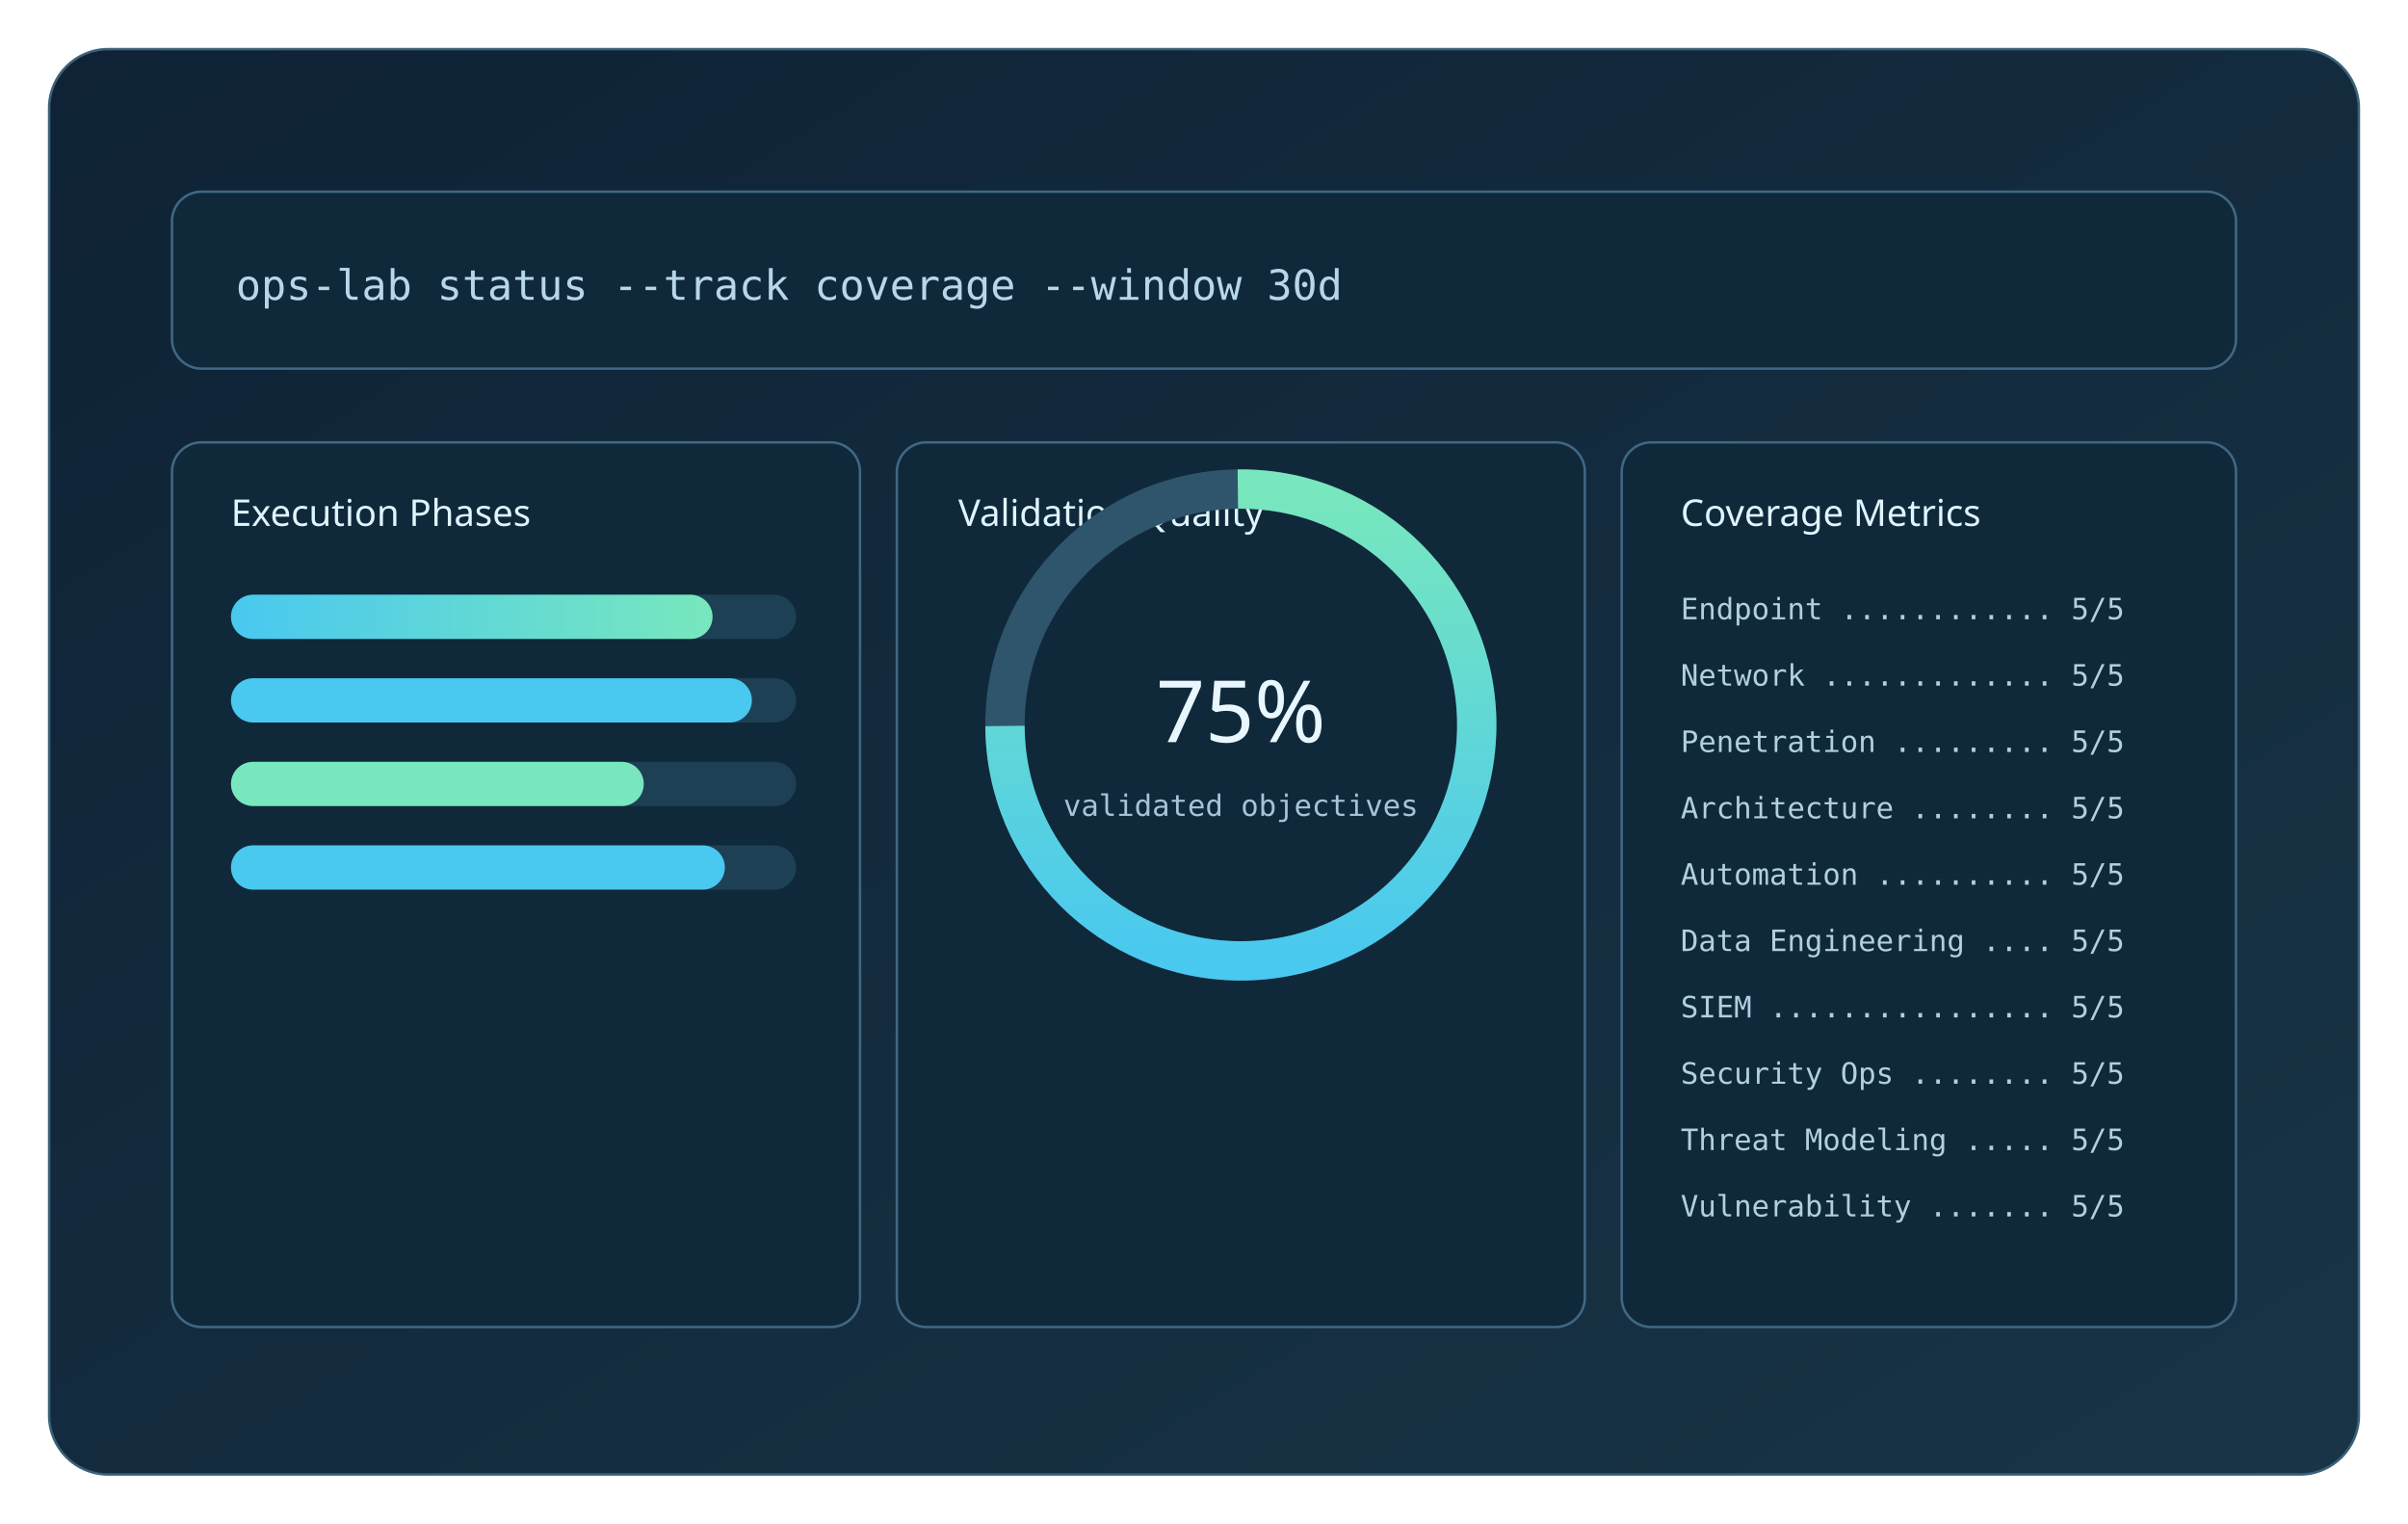
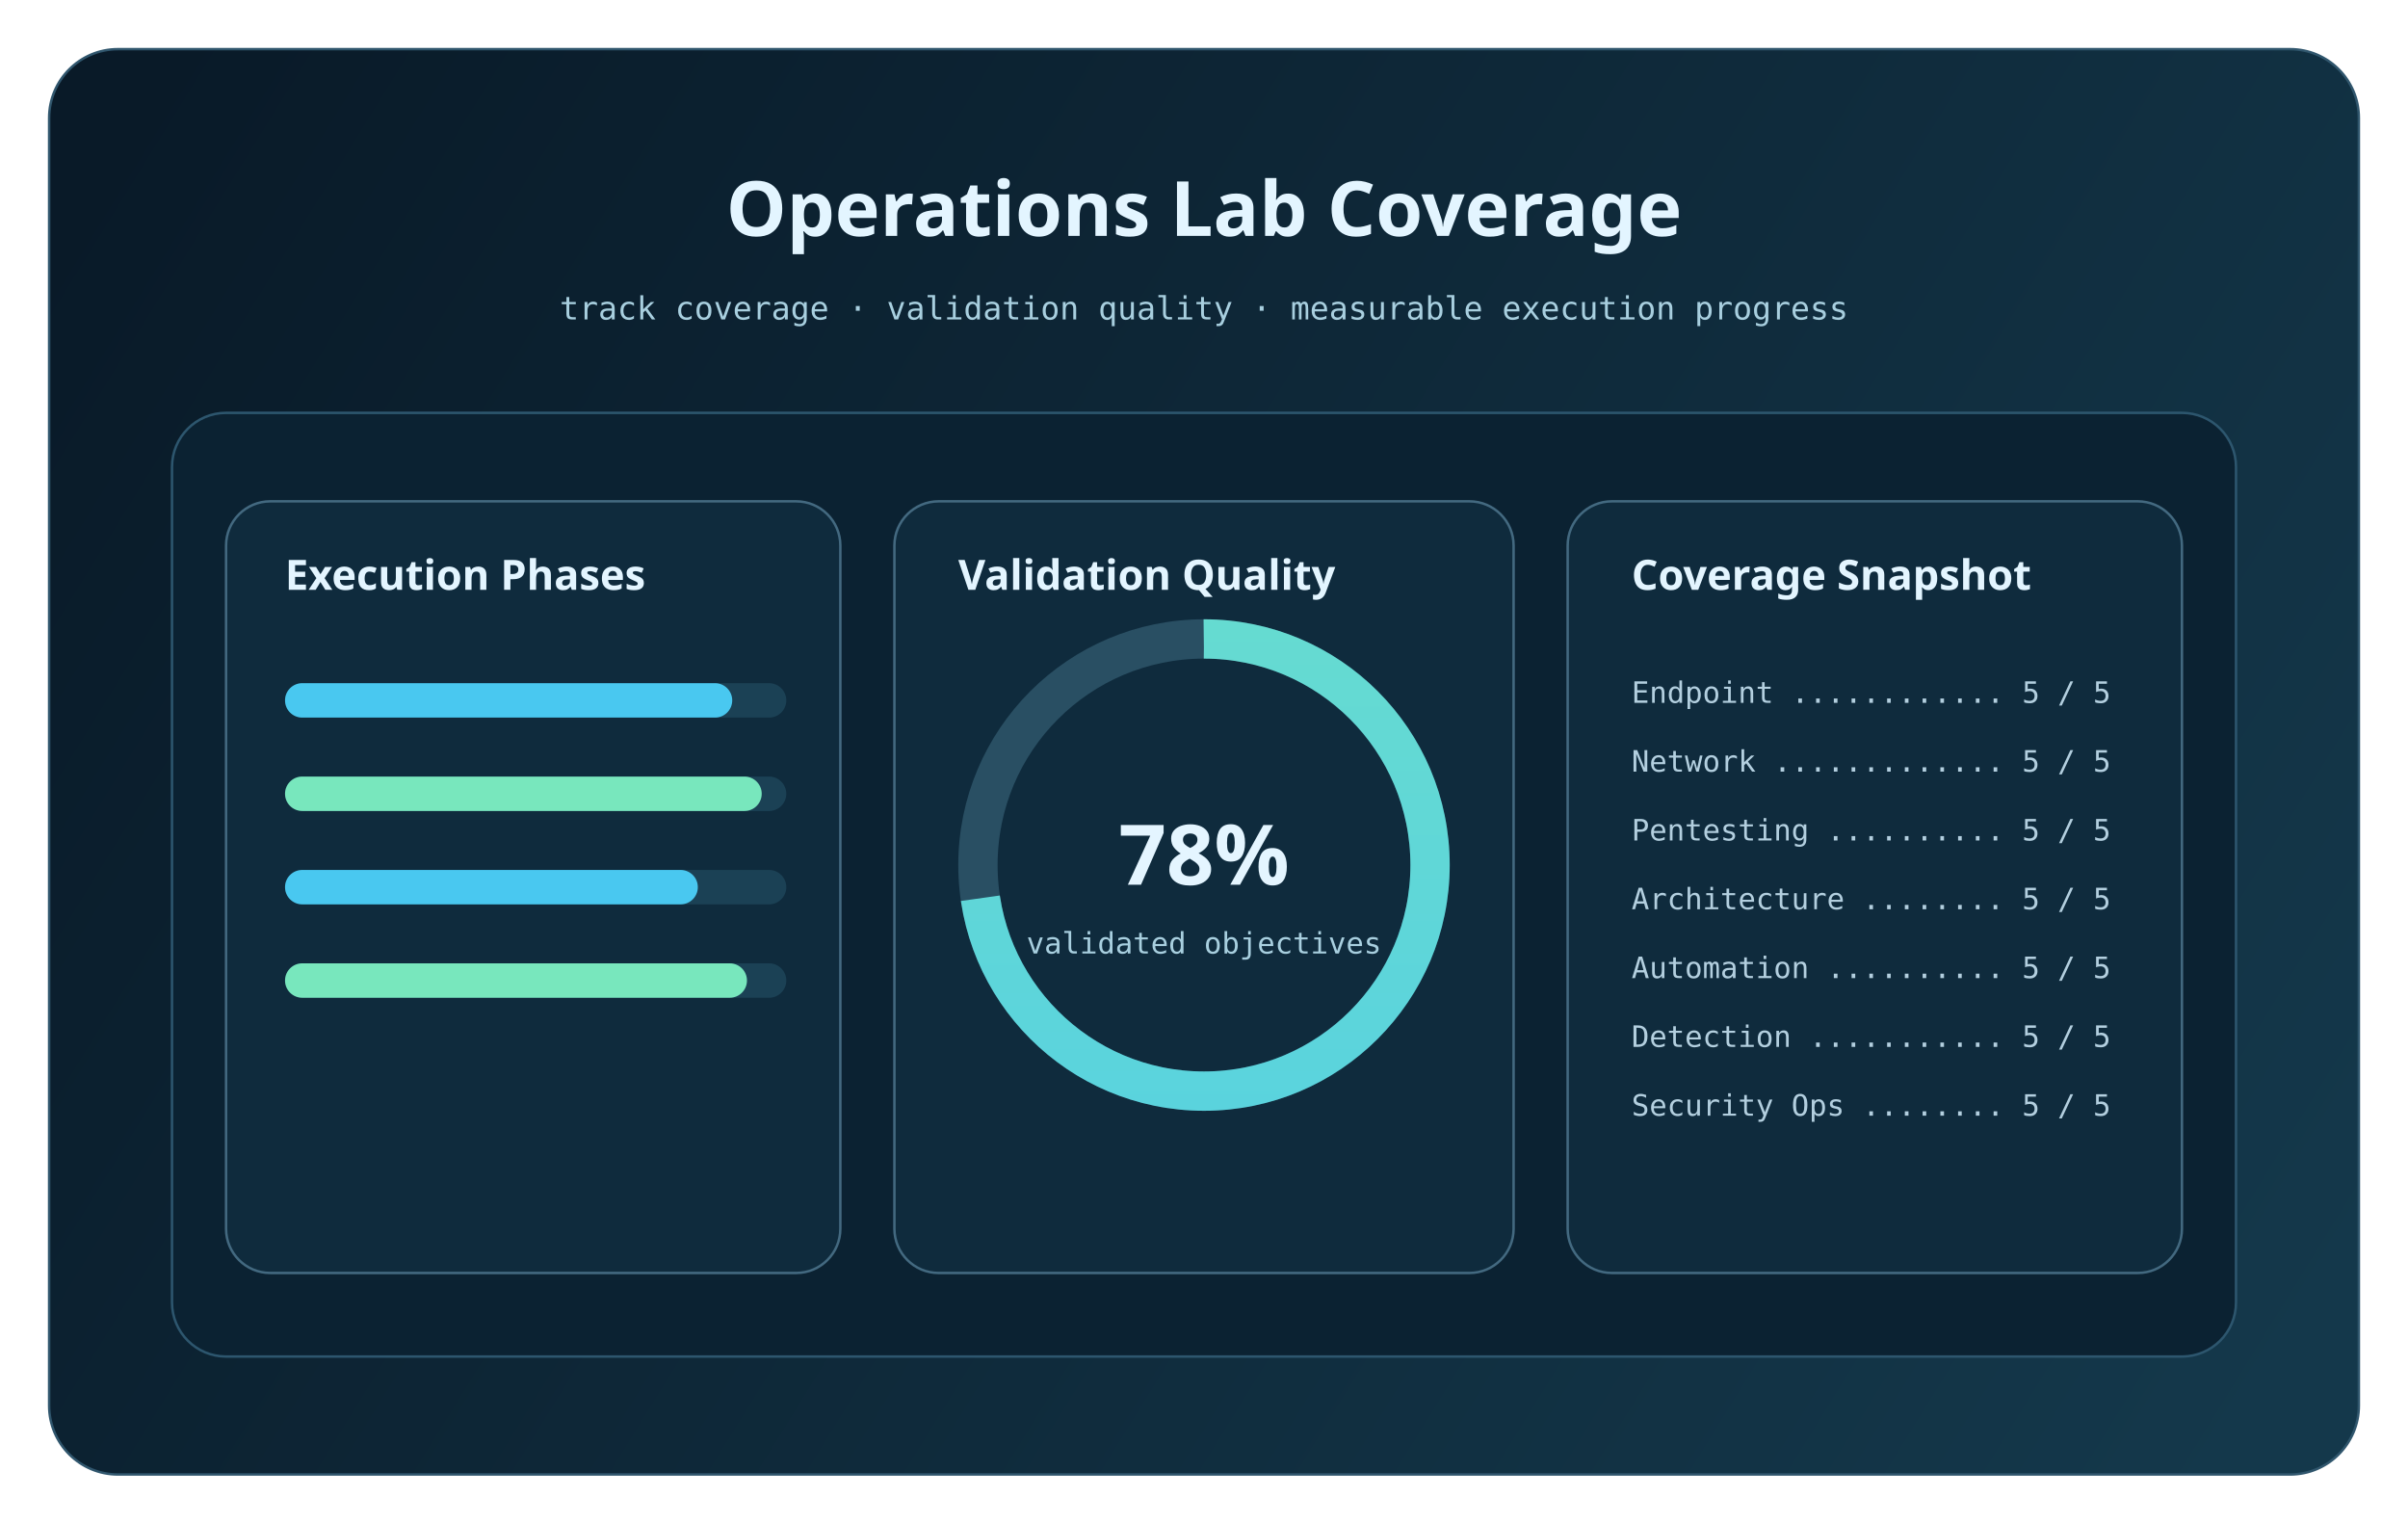
- <svg xmlns="http://www.w3.org/2000/svg" width="980" height="620" viewBox="0 0 980 620" role="img" aria-label="Lab execution operations dashboard">
+ <svg xmlns="http://www.w3.org/2000/svg" width="980" height="620" viewBox="0 0 980 620" role="img" aria-label="Lab operations dashboard">
  <defs>
-     <linearGradient id="opsbg" x1="0" y1="0" x2="1" y2="1">
-       <stop offset="0%" stop-color="#0f2236" />
-       <stop offset="100%" stop-color="#183446" />
+     <linearGradient id="opsBg" x1="54" y1="42" x2="920" y2="578" gradientUnits="userSpaceOnUse">
+       <stop stop-color="#091A28" />
+       <stop offset="1" stop-color="#14384B" />
    </linearGradient>
-     <linearGradient id="ops" x1="0" y1="0" x2="1" y2="0">
-       <stop offset="0%" stop-color="#49c8f0" />
-       <stop offset="100%" stop-color="#78e7bd" />
+     <linearGradient id="opsAccent" x1="94" y1="0" x2="910" y2="0" gradientUnits="userSpaceOnUse">
+       <stop stop-color="#49C8F0" />
+       <stop offset="1" stop-color="#78E7BD" />
    </linearGradient>
  </defs>
-   <rect x="20" y="20" width="940" height="580" rx="24" fill="url(#opsbg)" stroke="#3b6178" />
-   <rect x="70" y="78" width="840" height="72" rx="12" fill="#10293a" stroke="#406884" />
-   <text x="96" y="122" font-family="JetBrains Mono, monospace" font-size="17" fill="#b7d7e9">ops-lab status --track coverage --window 30d</text>
-   <rect x="70" y="180" width="280" height="360" rx="12" fill="#10293a" stroke="#406884" />
-   <rect x="365" y="180" width="280" height="360" rx="12" fill="#10293a" stroke="#406884" />
-   <rect x="660" y="180" width="250" height="360" rx="12" fill="#10293a" stroke="#406884" />
-   <g font-family="Sora, sans-serif" font-size="15" fill="#e0f4ff">
-     <text x="94" y="214">Execution Phases</text>
-     <text x="390" y="214">Validation Quality</text>
-     <text x="684" y="214">Coverage Metrics</text>
+   <rect x="20" y="20" width="940" height="580" rx="28" fill="url(#opsBg)" stroke="#30566D" />
+   <text x="490" y="96" text-anchor="middle" fill="#E3F5FF" font-family="Sora, sans-serif" font-size="31" font-weight="700">Operations Lab Coverage</text>
+   <text x="490" y="130" text-anchor="middle" fill="#A8CFDF" font-family="JetBrains Mono, monospace" font-size="13">track coverage · validation quality · measurable execution progress</text>
+   <rect x="70" y="168" width="840" height="384" rx="22" fill="#0B2232" stroke="#2D566E" />
+   <rect x="92" y="204" width="250" height="314" rx="18" fill="#0F2B3D" stroke="#436980" />
+   <rect x="364" y="204" width="252" height="314" rx="18" fill="#0F2B3D" stroke="#436980" />
+   <rect x="638" y="204" width="250" height="314" rx="18" fill="#0F2B3D" stroke="#436980" />
+   <g fill="#E3F5FF" font-family="Sora, sans-serif" font-size="17" font-weight="700">
+     <text x="116" y="240">Execution Phases</text>
+     <text x="390" y="240">Validation Quality</text>
+     <text x="664" y="240">Coverage Snapshot</text>
  </g>
  <g>
-     <rect x="94" y="242" width="230" height="18" rx="9" fill="#1e4054" />
-     <rect x="94" y="242" width="196" height="18" rx="9" fill="url(#ops)" />
-     <rect x="94" y="276" width="230" height="18" rx="9" fill="#1e4054" />
-     <rect x="94" y="276" width="212" height="18" rx="9" fill="#49c8f0" />
-     <rect x="94" y="310" width="230" height="18" rx="9" fill="#1e4054" />
-     <rect x="94" y="310" width="168" height="18" rx="9" fill="#78e7bd" />
-     <rect x="94" y="344" width="230" height="18" rx="9" fill="#1e4054" />
-     <rect x="94" y="344" width="201" height="18" rx="9" fill="#49c8f0" />
+     <rect x="116" y="278" width="204" height="14" rx="7" fill="#1B4155" />
+     <rect x="116" y="278" width="182" height="14" rx="7" fill="#49C8F0" />
+     <rect x="116" y="316" width="204" height="14" rx="7" fill="#1B4155" />
+     <rect x="116" y="316" width="194" height="14" rx="7" fill="#78E7BD" />
+     <rect x="116" y="354" width="204" height="14" rx="7" fill="#1B4155" />
+     <rect x="116" y="354" width="168" height="14" rx="7" fill="#49C8F0" />
+     <rect x="116" y="392" width="204" height="14" rx="7" fill="#1B4155" />
+     <rect x="116" y="392" width="188" height="14" rx="7" fill="#78E7BD" />
  </g>
-   <circle cx="505" cy="295" r="96" fill="none" stroke="#2f556c" stroke-width="16" />
-   <circle cx="505" cy="295" r="96" fill="none" stroke="url(#ops)" stroke-width="16" stroke-dasharray="452 150" transform="rotate(-90 505 295)" />
-   <text x="505" y="302" text-anchor="middle" font-family="Sora, sans-serif" font-size="35" fill="#e8f7ff">75%</text>
-   <text x="505" y="332" text-anchor="middle" font-family="JetBrains Mono, monospace" font-size="12" fill="#a6c4d8">validated objectives</text>
-   <g font-family="JetBrains Mono, monospace" font-size="12" fill="#b2cfdf">
-     <text x="684" y="252">Endpoint ............ 5/5</text>
-     <text x="684" y="279">Network ............. 5/5</text>
-     <text x="684" y="306">Penetration ......... 5/5</text>
-     <text x="684" y="333">Architecture ........ 5/5</text>
-     <text x="684" y="360">Automation .......... 5/5</text>
-     <text x="684" y="387">Data Engineering .... 5/5</text>
-     <text x="684" y="414">SIEM ................ 5/5</text>
-     <text x="684" y="441">Security Ops ........ 5/5</text>
-     <text x="684" y="468">Threat Modeling ..... 5/5</text>
-     <text x="684" y="495">Vulnerability ....... 5/5</text>
+   <circle cx="490" cy="352" r="92" fill="none" stroke="#294F63" stroke-width="16" />
+   <circle cx="490" cy="352" r="92" fill="none" stroke="url(#opsAccent)" stroke-width="16" stroke-dasharray="420 158" transform="rotate(-90 490 352)" />
+   <text x="490" y="360" text-anchor="middle" fill="#E4F5FF" font-family="Sora, sans-serif" font-size="34" font-weight="700">78%</text>
+   <text x="490" y="388" text-anchor="middle" fill="#A8CFDF" font-family="JetBrains Mono, monospace" font-size="12">validated objectives</text>
+   <g fill="#B3CFDF" font-family="JetBrains Mono, monospace" font-size="12">
+     <text x="664" y="286">Endpoint ............ 5 / 5</text>
+     <text x="664" y="314">Network ............. 5 / 5</text>
+     <text x="664" y="342">Pentesting .......... 5 / 5</text>
+     <text x="664" y="370">Architecture ........ 5 / 5</text>
+     <text x="664" y="398">Automation .......... 5 / 5</text>
+     <text x="664" y="426">Detection ........... 5 / 5</text>
+     <text x="664" y="454">Security Ops ........ 5 / 5</text>
  </g>
</svg>
